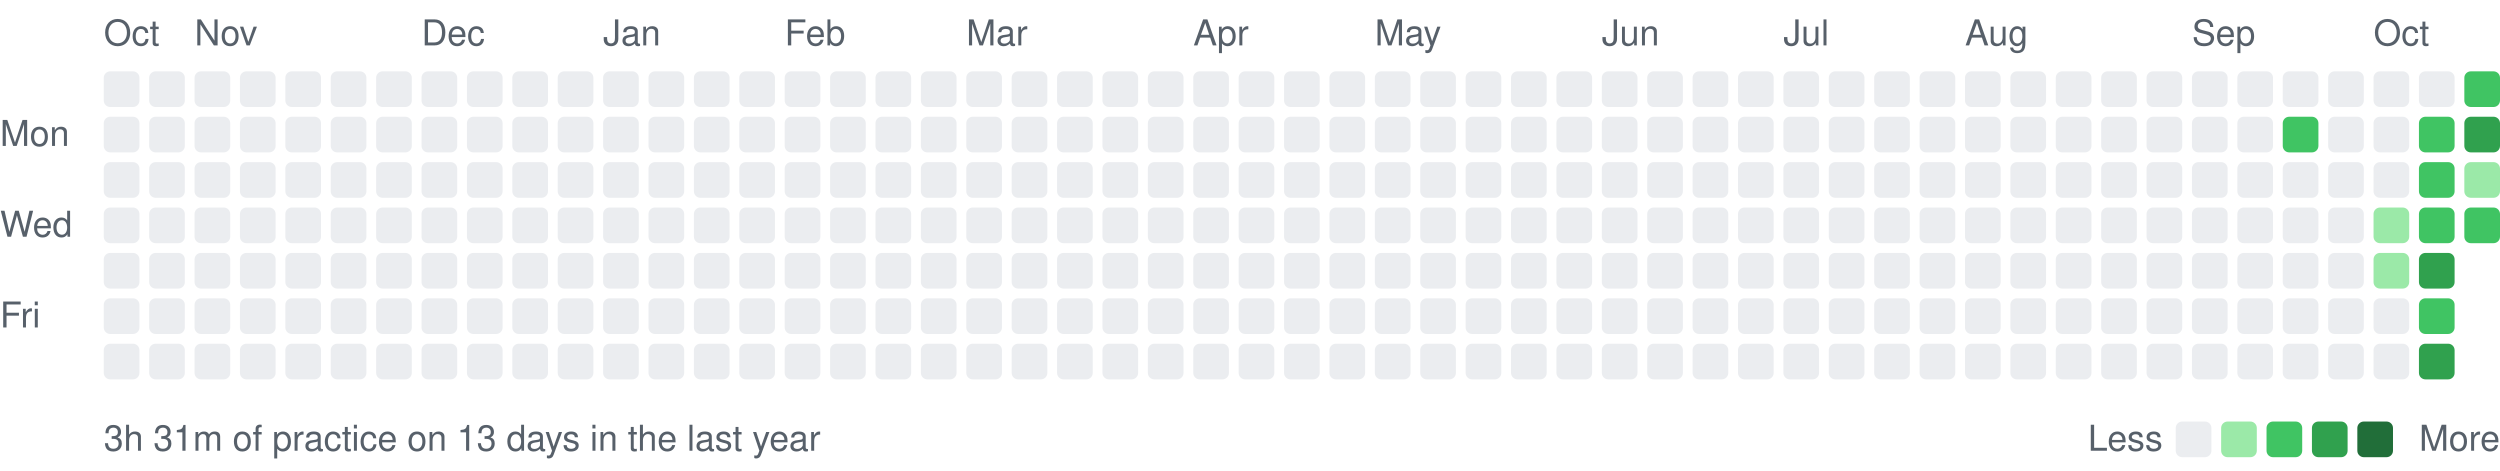
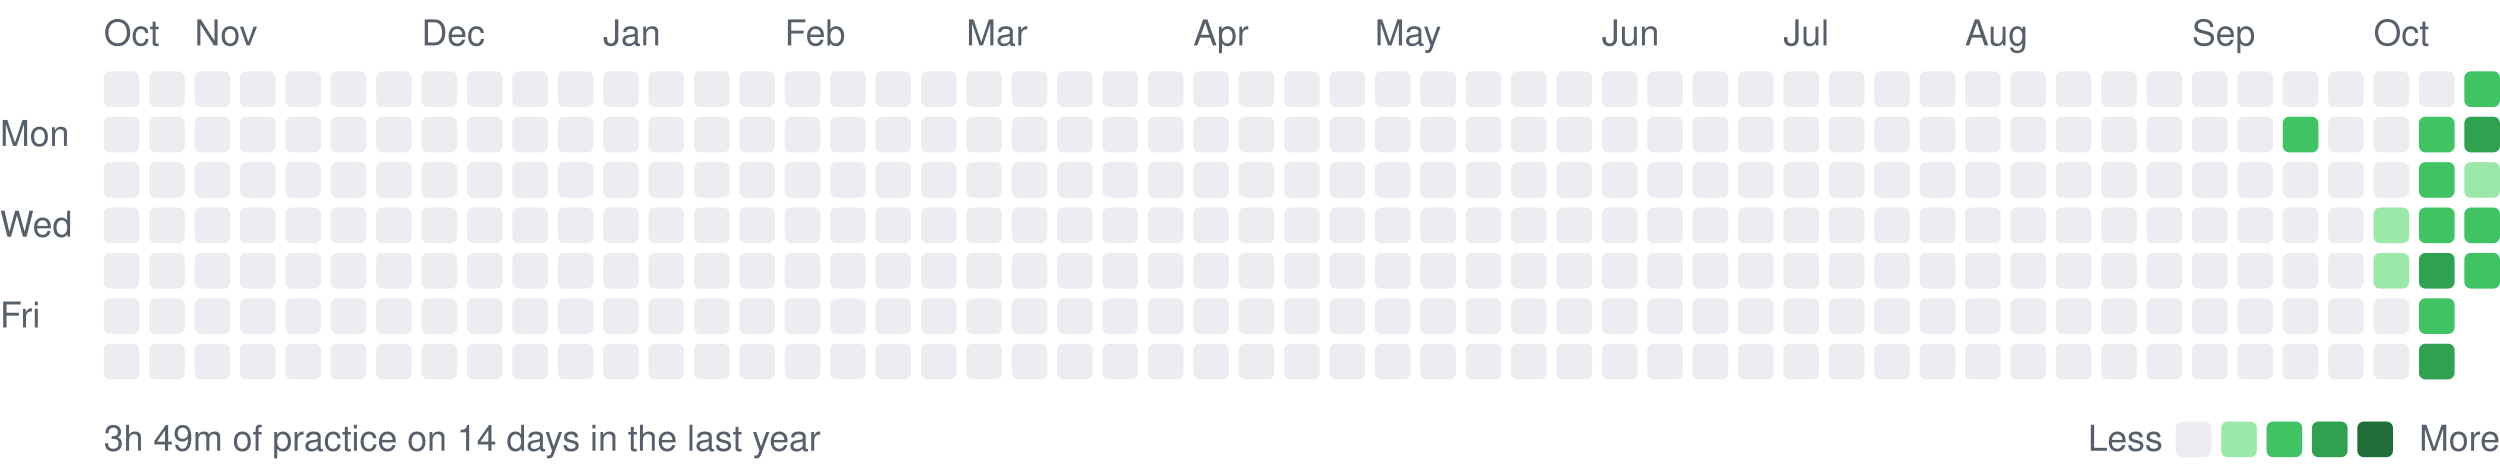
<svg xmlns="http://www.w3.org/2000/svg" width="771" height="145" viewBox="0 0 771 145" font-family="-apple-system, BlinkMacSystemFont, 'Segoe UI', Helvetica, Arial, sans-serif" font-size="11">
  <style>
.kc-t { fill: #57606a; }
.kc-h { fill: #24292f; }
.kc-g { stroke: #d0d7de; }
.kc-l0 { fill: #ebedf0; }
.kc-l1 { fill: #9be9a8; }
.kc-l2 { fill: #40c463; }
.kc-l3 { fill: #30a14e; }
.kc-l4 { fill: #216e39; }
.kc-line { stroke: #2da44e; }
.kc-dot { fill: #2da44e; }
@media (prefers-color-scheme: dark) {
:root:not([data-theme="light"]) .kc-t { fill: #8b949e; }
:root:not([data-theme="light"]) .kc-h { fill: #e6edf3; }
:root:not([data-theme="light"]) .kc-g { stroke: #30363d; }
:root:not([data-theme="light"]) .kc-l0 { fill: #262a31; }
:root:not([data-theme="light"]) .kc-l1 { fill: #0e4429; }
:root:not([data-theme="light"]) .kc-l2 { fill: #006d32; }
:root:not([data-theme="light"]) .kc-l3 { fill: #26a641; }
:root:not([data-theme="light"]) .kc-l4 { fill: #39d353; }
:root:not([data-theme="light"]) .kc-line { stroke: #3fb950; }
:root:not([data-theme="light"]) .kc-dot { fill: #3fb950; }
}
:root[data-theme="dark"] .kc-t { fill: #8b949e; }
:root[data-theme="dark"] .kc-h { fill: #e6edf3; }
:root[data-theme="dark"] .kc-g { stroke: #30363d; }
:root[data-theme="dark"] .kc-l0 { fill: #262a31; }
:root[data-theme="dark"] .kc-l1 { fill: #0e4429; }
:root[data-theme="dark"] .kc-l2 { fill: #006d32; }
:root[data-theme="dark"] .kc-l3 { fill: #26a641; }
:root[data-theme="dark"] .kc-l4 { fill: #39d353; }
:root[data-theme="dark"] .kc-line { stroke: #3fb950; }
:root[data-theme="dark"] .kc-dot { fill: #3fb950; }
</style>
  <text class="kc-t" x="32" y="14">Oct</text>
  <text class="kc-t" x="60" y="14">Nov</text>
  <text class="kc-t" x="130" y="14">Dec</text>
  <text class="kc-t" x="186" y="14">Jan</text>
  <text class="kc-t" x="242" y="14">Feb</text>
  <text class="kc-t" x="298" y="14">Mar</text>
  <text class="kc-t" x="368" y="14">Apr</text>
  <text class="kc-t" x="424" y="14">May</text>
  <text class="kc-t" x="494" y="14">Jun</text>
  <text class="kc-t" x="550" y="14">Jul</text>
  <text class="kc-t" x="606" y="14">Aug</text>
  <text class="kc-t" x="676" y="14">Sep</text>
  <text class="kc-t" x="732" y="14">Oct</text>
  <text class="kc-t" x="0" y="45">Mon</text>
  <text class="kc-t" x="0" y="73">Wed</text>
  <text class="kc-t" x="0" y="101">Fri</text>
  <rect class="kc-l0" x="32" y="22" width="11" height="11" rx="2" />
  <rect class="kc-l0" x="32" y="36" width="11" height="11" rx="2" />
  <rect class="kc-l0" x="32" y="50" width="11" height="11" rx="2" />
  <rect class="kc-l0" x="32" y="64" width="11" height="11" rx="2" />
  <rect class="kc-l0" x="32" y="78" width="11" height="11" rx="2" />
  <rect class="kc-l0" x="32" y="92" width="11" height="11" rx="2" />
  <rect class="kc-l0" x="32" y="106" width="11" height="11" rx="2" />
  <rect class="kc-l0" x="46" y="22" width="11" height="11" rx="2" />
  <rect class="kc-l0" x="46" y="36" width="11" height="11" rx="2" />
  <rect class="kc-l0" x="46" y="50" width="11" height="11" rx="2" />
  <rect class="kc-l0" x="46" y="64" width="11" height="11" rx="2" />
  <rect class="kc-l0" x="46" y="78" width="11" height="11" rx="2" />
  <rect class="kc-l0" x="46" y="92" width="11" height="11" rx="2" />
  <rect class="kc-l0" x="46" y="106" width="11" height="11" rx="2" />
  <rect class="kc-l0" x="60" y="22" width="11" height="11" rx="2" />
  <rect class="kc-l0" x="60" y="36" width="11" height="11" rx="2" />
  <rect class="kc-l0" x="60" y="50" width="11" height="11" rx="2" />
  <rect class="kc-l0" x="60" y="64" width="11" height="11" rx="2" />
  <rect class="kc-l0" x="60" y="78" width="11" height="11" rx="2" />
  <rect class="kc-l0" x="60" y="92" width="11" height="11" rx="2" />
  <rect class="kc-l0" x="60" y="106" width="11" height="11" rx="2" />
  <rect class="kc-l0" x="74" y="22" width="11" height="11" rx="2" />
  <rect class="kc-l0" x="74" y="36" width="11" height="11" rx="2" />
  <rect class="kc-l0" x="74" y="50" width="11" height="11" rx="2" />
  <rect class="kc-l0" x="74" y="64" width="11" height="11" rx="2" />
  <rect class="kc-l0" x="74" y="78" width="11" height="11" rx="2" />
  <rect class="kc-l0" x="74" y="92" width="11" height="11" rx="2" />
  <rect class="kc-l0" x="74" y="106" width="11" height="11" rx="2" />
  <rect class="kc-l0" x="88" y="22" width="11" height="11" rx="2" />
  <rect class="kc-l0" x="88" y="36" width="11" height="11" rx="2" />
  <rect class="kc-l0" x="88" y="50" width="11" height="11" rx="2" />
  <rect class="kc-l0" x="88" y="64" width="11" height="11" rx="2" />
  <rect class="kc-l0" x="88" y="78" width="11" height="11" rx="2" />
  <rect class="kc-l0" x="88" y="92" width="11" height="11" rx="2" />
  <rect class="kc-l0" x="88" y="106" width="11" height="11" rx="2" />
  <rect class="kc-l0" x="102" y="22" width="11" height="11" rx="2" />
  <rect class="kc-l0" x="102" y="36" width="11" height="11" rx="2" />
  <rect class="kc-l0" x="102" y="50" width="11" height="11" rx="2" />
  <rect class="kc-l0" x="102" y="64" width="11" height="11" rx="2" />
  <rect class="kc-l0" x="102" y="78" width="11" height="11" rx="2" />
  <rect class="kc-l0" x="102" y="92" width="11" height="11" rx="2" />
  <rect class="kc-l0" x="102" y="106" width="11" height="11" rx="2" />
  <rect class="kc-l0" x="116" y="22" width="11" height="11" rx="2" />
  <rect class="kc-l0" x="116" y="36" width="11" height="11" rx="2" />
  <rect class="kc-l0" x="116" y="50" width="11" height="11" rx="2" />
  <rect class="kc-l0" x="116" y="64" width="11" height="11" rx="2" />
  <rect class="kc-l0" x="116" y="78" width="11" height="11" rx="2" />
  <rect class="kc-l0" x="116" y="92" width="11" height="11" rx="2" />
  <rect class="kc-l0" x="116" y="106" width="11" height="11" rx="2" />
  <rect class="kc-l0" x="130" y="22" width="11" height="11" rx="2" />
  <rect class="kc-l0" x="130" y="36" width="11" height="11" rx="2" />
  <rect class="kc-l0" x="130" y="50" width="11" height="11" rx="2" />
  <rect class="kc-l0" x="130" y="64" width="11" height="11" rx="2" />
  <rect class="kc-l0" x="130" y="78" width="11" height="11" rx="2" />
  <rect class="kc-l0" x="130" y="92" width="11" height="11" rx="2" />
  <rect class="kc-l0" x="130" y="106" width="11" height="11" rx="2" />
  <rect class="kc-l0" x="144" y="22" width="11" height="11" rx="2" />
  <rect class="kc-l0" x="144" y="36" width="11" height="11" rx="2" />
  <rect class="kc-l0" x="144" y="50" width="11" height="11" rx="2" />
  <rect class="kc-l0" x="144" y="64" width="11" height="11" rx="2" />
  <rect class="kc-l0" x="144" y="78" width="11" height="11" rx="2" />
  <rect class="kc-l0" x="144" y="92" width="11" height="11" rx="2" />
  <rect class="kc-l0" x="144" y="106" width="11" height="11" rx="2" />
  <rect class="kc-l0" x="158" y="22" width="11" height="11" rx="2" />
  <rect class="kc-l0" x="158" y="36" width="11" height="11" rx="2" />
  <rect class="kc-l0" x="158" y="50" width="11" height="11" rx="2" />
  <rect class="kc-l0" x="158" y="64" width="11" height="11" rx="2" />
  <rect class="kc-l0" x="158" y="78" width="11" height="11" rx="2" />
  <rect class="kc-l0" x="158" y="92" width="11" height="11" rx="2" />
  <rect class="kc-l0" x="158" y="106" width="11" height="11" rx="2" />
  <rect class="kc-l0" x="172" y="22" width="11" height="11" rx="2" />
  <rect class="kc-l0" x="172" y="36" width="11" height="11" rx="2" />
  <rect class="kc-l0" x="172" y="50" width="11" height="11" rx="2" />
  <rect class="kc-l0" x="172" y="64" width="11" height="11" rx="2" />
  <rect class="kc-l0" x="172" y="78" width="11" height="11" rx="2" />
  <rect class="kc-l0" x="172" y="92" width="11" height="11" rx="2" />
  <rect class="kc-l0" x="172" y="106" width="11" height="11" rx="2" />
  <rect class="kc-l0" x="186" y="22" width="11" height="11" rx="2" />
  <rect class="kc-l0" x="186" y="36" width="11" height="11" rx="2" />
  <rect class="kc-l0" x="186" y="50" width="11" height="11" rx="2" />
  <rect class="kc-l0" x="186" y="64" width="11" height="11" rx="2" />
  <rect class="kc-l0" x="186" y="78" width="11" height="11" rx="2" />
  <rect class="kc-l0" x="186" y="92" width="11" height="11" rx="2" />
  <rect class="kc-l0" x="186" y="106" width="11" height="11" rx="2" />
  <rect class="kc-l0" x="200" y="22" width="11" height="11" rx="2" />
  <rect class="kc-l0" x="200" y="36" width="11" height="11" rx="2" />
  <rect class="kc-l0" x="200" y="50" width="11" height="11" rx="2" />
  <rect class="kc-l0" x="200" y="64" width="11" height="11" rx="2" />
  <rect class="kc-l0" x="200" y="78" width="11" height="11" rx="2" />
  <rect class="kc-l0" x="200" y="92" width="11" height="11" rx="2" />
  <rect class="kc-l0" x="200" y="106" width="11" height="11" rx="2" />
  <rect class="kc-l0" x="214" y="22" width="11" height="11" rx="2" />
  <rect class="kc-l0" x="214" y="36" width="11" height="11" rx="2" />
  <rect class="kc-l0" x="214" y="50" width="11" height="11" rx="2" />
  <rect class="kc-l0" x="214" y="64" width="11" height="11" rx="2" />
  <rect class="kc-l0" x="214" y="78" width="11" height="11" rx="2" />
  <rect class="kc-l0" x="214" y="92" width="11" height="11" rx="2" />
  <rect class="kc-l0" x="214" y="106" width="11" height="11" rx="2" />
  <rect class="kc-l0" x="228" y="22" width="11" height="11" rx="2" />
  <rect class="kc-l0" x="228" y="36" width="11" height="11" rx="2" />
  <rect class="kc-l0" x="228" y="50" width="11" height="11" rx="2" />
  <rect class="kc-l0" x="228" y="64" width="11" height="11" rx="2" />
  <rect class="kc-l0" x="228" y="78" width="11" height="11" rx="2" />
  <rect class="kc-l0" x="228" y="92" width="11" height="11" rx="2" />
  <rect class="kc-l0" x="228" y="106" width="11" height="11" rx="2" />
  <rect class="kc-l0" x="242" y="22" width="11" height="11" rx="2" />
  <rect class="kc-l0" x="242" y="36" width="11" height="11" rx="2" />
  <rect class="kc-l0" x="242" y="50" width="11" height="11" rx="2" />
  <rect class="kc-l0" x="242" y="64" width="11" height="11" rx="2" />
  <rect class="kc-l0" x="242" y="78" width="11" height="11" rx="2" />
  <rect class="kc-l0" x="242" y="92" width="11" height="11" rx="2" />
  <rect class="kc-l0" x="242" y="106" width="11" height="11" rx="2" />
  <rect class="kc-l0" x="256" y="22" width="11" height="11" rx="2" />
  <rect class="kc-l0" x="256" y="36" width="11" height="11" rx="2" />
  <rect class="kc-l0" x="256" y="50" width="11" height="11" rx="2" />
  <rect class="kc-l0" x="256" y="64" width="11" height="11" rx="2" />
  <rect class="kc-l0" x="256" y="78" width="11" height="11" rx="2" />
  <rect class="kc-l0" x="256" y="92" width="11" height="11" rx="2" />
  <rect class="kc-l0" x="256" y="106" width="11" height="11" rx="2" />
  <rect class="kc-l0" x="270" y="22" width="11" height="11" rx="2" />
  <rect class="kc-l0" x="270" y="36" width="11" height="11" rx="2" />
  <rect class="kc-l0" x="270" y="50" width="11" height="11" rx="2" />
  <rect class="kc-l0" x="270" y="64" width="11" height="11" rx="2" />
  <rect class="kc-l0" x="270" y="78" width="11" height="11" rx="2" />
  <rect class="kc-l0" x="270" y="92" width="11" height="11" rx="2" />
  <rect class="kc-l0" x="270" y="106" width="11" height="11" rx="2" />
  <rect class="kc-l0" x="284" y="22" width="11" height="11" rx="2" />
  <rect class="kc-l0" x="284" y="36" width="11" height="11" rx="2" />
  <rect class="kc-l0" x="284" y="50" width="11" height="11" rx="2" />
  <rect class="kc-l0" x="284" y="64" width="11" height="11" rx="2" />
  <rect class="kc-l0" x="284" y="78" width="11" height="11" rx="2" />
  <rect class="kc-l0" x="284" y="92" width="11" height="11" rx="2" />
  <rect class="kc-l0" x="284" y="106" width="11" height="11" rx="2" />
  <rect class="kc-l0" x="298" y="22" width="11" height="11" rx="2" />
  <rect class="kc-l0" x="298" y="36" width="11" height="11" rx="2" />
  <rect class="kc-l0" x="298" y="50" width="11" height="11" rx="2" />
  <rect class="kc-l0" x="298" y="64" width="11" height="11" rx="2" />
  <rect class="kc-l0" x="298" y="78" width="11" height="11" rx="2" />
  <rect class="kc-l0" x="298" y="92" width="11" height="11" rx="2" />
  <rect class="kc-l0" x="298" y="106" width="11" height="11" rx="2" />
  <rect class="kc-l0" x="312" y="22" width="11" height="11" rx="2" />
  <rect class="kc-l0" x="312" y="36" width="11" height="11" rx="2" />
  <rect class="kc-l0" x="312" y="50" width="11" height="11" rx="2" />
  <rect class="kc-l0" x="312" y="64" width="11" height="11" rx="2" />
  <rect class="kc-l0" x="312" y="78" width="11" height="11" rx="2" />
  <rect class="kc-l0" x="312" y="92" width="11" height="11" rx="2" />
  <rect class="kc-l0" x="312" y="106" width="11" height="11" rx="2" />
  <rect class="kc-l0" x="326" y="22" width="11" height="11" rx="2" />
  <rect class="kc-l0" x="326" y="36" width="11" height="11" rx="2" />
  <rect class="kc-l0" x="326" y="50" width="11" height="11" rx="2" />
  <rect class="kc-l0" x="326" y="64" width="11" height="11" rx="2" />
  <rect class="kc-l0" x="326" y="78" width="11" height="11" rx="2" />
  <rect class="kc-l0" x="326" y="92" width="11" height="11" rx="2" />
  <rect class="kc-l0" x="326" y="106" width="11" height="11" rx="2" />
  <rect class="kc-l0" x="340" y="22" width="11" height="11" rx="2" />
  <rect class="kc-l0" x="340" y="36" width="11" height="11" rx="2" />
  <rect class="kc-l0" x="340" y="50" width="11" height="11" rx="2" />
  <rect class="kc-l0" x="340" y="64" width="11" height="11" rx="2" />
  <rect class="kc-l0" x="340" y="78" width="11" height="11" rx="2" />
  <rect class="kc-l0" x="340" y="92" width="11" height="11" rx="2" />
  <rect class="kc-l0" x="340" y="106" width="11" height="11" rx="2" />
  <rect class="kc-l0" x="354" y="22" width="11" height="11" rx="2" />
  <rect class="kc-l0" x="354" y="36" width="11" height="11" rx="2" />
  <rect class="kc-l0" x="354" y="50" width="11" height="11" rx="2" />
  <rect class="kc-l0" x="354" y="64" width="11" height="11" rx="2" />
  <rect class="kc-l0" x="354" y="78" width="11" height="11" rx="2" />
  <rect class="kc-l0" x="354" y="92" width="11" height="11" rx="2" />
  <rect class="kc-l0" x="354" y="106" width="11" height="11" rx="2" />
  <rect class="kc-l0" x="368" y="22" width="11" height="11" rx="2" />
  <rect class="kc-l0" x="368" y="36" width="11" height="11" rx="2" />
  <rect class="kc-l0" x="368" y="50" width="11" height="11" rx="2" />
  <rect class="kc-l0" x="368" y="64" width="11" height="11" rx="2" />
  <rect class="kc-l0" x="368" y="78" width="11" height="11" rx="2" />
  <rect class="kc-l0" x="368" y="92" width="11" height="11" rx="2" />
  <rect class="kc-l0" x="368" y="106" width="11" height="11" rx="2" />
  <rect class="kc-l0" x="382" y="22" width="11" height="11" rx="2" />
  <rect class="kc-l0" x="382" y="36" width="11" height="11" rx="2" />
  <rect class="kc-l0" x="382" y="50" width="11" height="11" rx="2" />
  <rect class="kc-l0" x="382" y="64" width="11" height="11" rx="2" />
  <rect class="kc-l0" x="382" y="78" width="11" height="11" rx="2" />
  <rect class="kc-l0" x="382" y="92" width="11" height="11" rx="2" />
  <rect class="kc-l0" x="382" y="106" width="11" height="11" rx="2" />
  <rect class="kc-l0" x="396" y="22" width="11" height="11" rx="2" />
  <rect class="kc-l0" x="396" y="36" width="11" height="11" rx="2" />
  <rect class="kc-l0" x="396" y="50" width="11" height="11" rx="2" />
  <rect class="kc-l0" x="396" y="64" width="11" height="11" rx="2" />
  <rect class="kc-l0" x="396" y="78" width="11" height="11" rx="2" />
  <rect class="kc-l0" x="396" y="92" width="11" height="11" rx="2" />
  <rect class="kc-l0" x="396" y="106" width="11" height="11" rx="2" />
  <rect class="kc-l0" x="410" y="22" width="11" height="11" rx="2" />
  <rect class="kc-l0" x="410" y="36" width="11" height="11" rx="2" />
  <rect class="kc-l0" x="410" y="50" width="11" height="11" rx="2" />
  <rect class="kc-l0" x="410" y="64" width="11" height="11" rx="2" />
  <rect class="kc-l0" x="410" y="78" width="11" height="11" rx="2" />
  <rect class="kc-l0" x="410" y="92" width="11" height="11" rx="2" />
  <rect class="kc-l0" x="410" y="106" width="11" height="11" rx="2" />
  <rect class="kc-l0" x="424" y="22" width="11" height="11" rx="2" />
  <rect class="kc-l0" x="424" y="36" width="11" height="11" rx="2" />
  <rect class="kc-l0" x="424" y="50" width="11" height="11" rx="2" />
  <rect class="kc-l0" x="424" y="64" width="11" height="11" rx="2" />
  <rect class="kc-l0" x="424" y="78" width="11" height="11" rx="2" />
  <rect class="kc-l0" x="424" y="92" width="11" height="11" rx="2" />
  <rect class="kc-l0" x="424" y="106" width="11" height="11" rx="2" />
  <rect class="kc-l0" x="438" y="22" width="11" height="11" rx="2" />
  <rect class="kc-l0" x="438" y="36" width="11" height="11" rx="2" />
  <rect class="kc-l0" x="438" y="50" width="11" height="11" rx="2" />
  <rect class="kc-l0" x="438" y="64" width="11" height="11" rx="2" />
  <rect class="kc-l0" x="438" y="78" width="11" height="11" rx="2" />
  <rect class="kc-l0" x="438" y="92" width="11" height="11" rx="2" />
  <rect class="kc-l0" x="438" y="106" width="11" height="11" rx="2" />
  <rect class="kc-l0" x="452" y="22" width="11" height="11" rx="2" />
  <rect class="kc-l0" x="452" y="36" width="11" height="11" rx="2" />
  <rect class="kc-l0" x="452" y="50" width="11" height="11" rx="2" />
  <rect class="kc-l0" x="452" y="64" width="11" height="11" rx="2" />
  <rect class="kc-l0" x="452" y="78" width="11" height="11" rx="2" />
  <rect class="kc-l0" x="452" y="92" width="11" height="11" rx="2" />
  <rect class="kc-l0" x="452" y="106" width="11" height="11" rx="2" />
  <rect class="kc-l0" x="466" y="22" width="11" height="11" rx="2" />
  <rect class="kc-l0" x="466" y="36" width="11" height="11" rx="2" />
  <rect class="kc-l0" x="466" y="50" width="11" height="11" rx="2" />
  <rect class="kc-l0" x="466" y="64" width="11" height="11" rx="2" />
  <rect class="kc-l0" x="466" y="78" width="11" height="11" rx="2" />
  <rect class="kc-l0" x="466" y="92" width="11" height="11" rx="2" />
  <rect class="kc-l0" x="466" y="106" width="11" height="11" rx="2" />
  <rect class="kc-l0" x="480" y="22" width="11" height="11" rx="2" />
  <rect class="kc-l0" x="480" y="36" width="11" height="11" rx="2" />
  <rect class="kc-l0" x="480" y="50" width="11" height="11" rx="2" />
  <rect class="kc-l0" x="480" y="64" width="11" height="11" rx="2" />
  <rect class="kc-l0" x="480" y="78" width="11" height="11" rx="2" />
  <rect class="kc-l0" x="480" y="92" width="11" height="11" rx="2" />
  <rect class="kc-l0" x="480" y="106" width="11" height="11" rx="2" />
  <rect class="kc-l0" x="494" y="22" width="11" height="11" rx="2" />
  <rect class="kc-l0" x="494" y="36" width="11" height="11" rx="2" />
  <rect class="kc-l0" x="494" y="50" width="11" height="11" rx="2" />
  <rect class="kc-l0" x="494" y="64" width="11" height="11" rx="2" />
  <rect class="kc-l0" x="494" y="78" width="11" height="11" rx="2" />
  <rect class="kc-l0" x="494" y="92" width="11" height="11" rx="2" />
  <rect class="kc-l0" x="494" y="106" width="11" height="11" rx="2" />
  <rect class="kc-l0" x="508" y="22" width="11" height="11" rx="2" />
  <rect class="kc-l0" x="508" y="36" width="11" height="11" rx="2" />
  <rect class="kc-l0" x="508" y="50" width="11" height="11" rx="2" />
  <rect class="kc-l0" x="508" y="64" width="11" height="11" rx="2" />
  <rect class="kc-l0" x="508" y="78" width="11" height="11" rx="2" />
  <rect class="kc-l0" x="508" y="92" width="11" height="11" rx="2" />
  <rect class="kc-l0" x="508" y="106" width="11" height="11" rx="2" />
  <rect class="kc-l0" x="522" y="22" width="11" height="11" rx="2" />
  <rect class="kc-l0" x="522" y="36" width="11" height="11" rx="2" />
  <rect class="kc-l0" x="522" y="50" width="11" height="11" rx="2" />
  <rect class="kc-l0" x="522" y="64" width="11" height="11" rx="2" />
  <rect class="kc-l0" x="522" y="78" width="11" height="11" rx="2" />
  <rect class="kc-l0" x="522" y="92" width="11" height="11" rx="2" />
  <rect class="kc-l0" x="522" y="106" width="11" height="11" rx="2" />
  <rect class="kc-l0" x="536" y="22" width="11" height="11" rx="2" />
  <rect class="kc-l0" x="536" y="36" width="11" height="11" rx="2" />
  <rect class="kc-l0" x="536" y="50" width="11" height="11" rx="2" />
  <rect class="kc-l0" x="536" y="64" width="11" height="11" rx="2" />
  <rect class="kc-l0" x="536" y="78" width="11" height="11" rx="2" />
  <rect class="kc-l0" x="536" y="92" width="11" height="11" rx="2" />
  <rect class="kc-l0" x="536" y="106" width="11" height="11" rx="2" />
  <rect class="kc-l0" x="550" y="22" width="11" height="11" rx="2" />
  <rect class="kc-l0" x="550" y="36" width="11" height="11" rx="2" />
  <rect class="kc-l0" x="550" y="50" width="11" height="11" rx="2" />
  <rect class="kc-l0" x="550" y="64" width="11" height="11" rx="2" />
  <rect class="kc-l0" x="550" y="78" width="11" height="11" rx="2" />
  <rect class="kc-l0" x="550" y="92" width="11" height="11" rx="2" />
  <rect class="kc-l0" x="550" y="106" width="11" height="11" rx="2" />
  <rect class="kc-l0" x="564" y="22" width="11" height="11" rx="2" />
  <rect class="kc-l0" x="564" y="36" width="11" height="11" rx="2" />
  <rect class="kc-l0" x="564" y="50" width="11" height="11" rx="2" />
  <rect class="kc-l0" x="564" y="64" width="11" height="11" rx="2" />
  <rect class="kc-l0" x="564" y="78" width="11" height="11" rx="2" />
  <rect class="kc-l0" x="564" y="92" width="11" height="11" rx="2" />
  <rect class="kc-l0" x="564" y="106" width="11" height="11" rx="2" />
  <rect class="kc-l0" x="578" y="22" width="11" height="11" rx="2" />
  <rect class="kc-l0" x="578" y="36" width="11" height="11" rx="2" />
  <rect class="kc-l0" x="578" y="50" width="11" height="11" rx="2" />
  <rect class="kc-l0" x="578" y="64" width="11" height="11" rx="2" />
  <rect class="kc-l0" x="578" y="78" width="11" height="11" rx="2" />
  <rect class="kc-l0" x="578" y="92" width="11" height="11" rx="2" />
  <rect class="kc-l0" x="578" y="106" width="11" height="11" rx="2" />
  <rect class="kc-l0" x="592" y="22" width="11" height="11" rx="2" />
  <rect class="kc-l0" x="592" y="36" width="11" height="11" rx="2" />
  <rect class="kc-l0" x="592" y="50" width="11" height="11" rx="2" />
  <rect class="kc-l0" x="592" y="64" width="11" height="11" rx="2" />
  <rect class="kc-l0" x="592" y="78" width="11" height="11" rx="2" />
  <rect class="kc-l0" x="592" y="92" width="11" height="11" rx="2" />
  <rect class="kc-l0" x="592" y="106" width="11" height="11" rx="2" />
  <rect class="kc-l0" x="606" y="22" width="11" height="11" rx="2" />
  <rect class="kc-l0" x="606" y="36" width="11" height="11" rx="2" />
  <rect class="kc-l0" x="606" y="50" width="11" height="11" rx="2" />
  <rect class="kc-l0" x="606" y="64" width="11" height="11" rx="2" />
  <rect class="kc-l0" x="606" y="78" width="11" height="11" rx="2" />
  <rect class="kc-l0" x="606" y="92" width="11" height="11" rx="2" />
  <rect class="kc-l0" x="606" y="106" width="11" height="11" rx="2" />
  <rect class="kc-l0" x="620" y="22" width="11" height="11" rx="2" />
  <rect class="kc-l0" x="620" y="36" width="11" height="11" rx="2" />
  <rect class="kc-l0" x="620" y="50" width="11" height="11" rx="2" />
  <rect class="kc-l0" x="620" y="64" width="11" height="11" rx="2" />
  <rect class="kc-l0" x="620" y="78" width="11" height="11" rx="2" />
  <rect class="kc-l0" x="620" y="92" width="11" height="11" rx="2" />
  <rect class="kc-l0" x="620" y="106" width="11" height="11" rx="2" />
  <rect class="kc-l0" x="634" y="22" width="11" height="11" rx="2" />
  <rect class="kc-l0" x="634" y="36" width="11" height="11" rx="2" />
  <rect class="kc-l0" x="634" y="50" width="11" height="11" rx="2" />
  <rect class="kc-l0" x="634" y="64" width="11" height="11" rx="2" />
  <rect class="kc-l0" x="634" y="78" width="11" height="11" rx="2" />
  <rect class="kc-l0" x="634" y="92" width="11" height="11" rx="2" />
  <rect class="kc-l0" x="634" y="106" width="11" height="11" rx="2" />
  <rect class="kc-l0" x="648" y="22" width="11" height="11" rx="2" />
  <rect class="kc-l0" x="648" y="36" width="11" height="11" rx="2" />
  <rect class="kc-l0" x="648" y="50" width="11" height="11" rx="2" />
  <rect class="kc-l0" x="648" y="64" width="11" height="11" rx="2" />
  <rect class="kc-l0" x="648" y="78" width="11" height="11" rx="2" />
  <rect class="kc-l0" x="648" y="92" width="11" height="11" rx="2" />
  <rect class="kc-l0" x="648" y="106" width="11" height="11" rx="2" />
  <rect class="kc-l0" x="662" y="22" width="11" height="11" rx="2" />
  <rect class="kc-l0" x="662" y="36" width="11" height="11" rx="2" />
  <rect class="kc-l0" x="662" y="50" width="11" height="11" rx="2" />
  <rect class="kc-l0" x="662" y="64" width="11" height="11" rx="2" />
  <rect class="kc-l0" x="662" y="78" width="11" height="11" rx="2" />
  <rect class="kc-l0" x="662" y="92" width="11" height="11" rx="2" />
  <rect class="kc-l0" x="662" y="106" width="11" height="11" rx="2" />
  <rect class="kc-l0" x="676" y="22" width="11" height="11" rx="2" />
  <rect class="kc-l0" x="676" y="36" width="11" height="11" rx="2" />
  <rect class="kc-l0" x="676" y="50" width="11" height="11" rx="2" />
  <rect class="kc-l0" x="676" y="64" width="11" height="11" rx="2" />
  <rect class="kc-l0" x="676" y="78" width="11" height="11" rx="2" />
  <rect class="kc-l0" x="676" y="92" width="11" height="11" rx="2" />
  <rect class="kc-l0" x="676" y="106" width="11" height="11" rx="2" />
  <rect class="kc-l0" x="690" y="22" width="11" height="11" rx="2" />
  <rect class="kc-l0" x="690" y="36" width="11" height="11" rx="2" />
  <rect class="kc-l0" x="690" y="50" width="11" height="11" rx="2" />
  <rect class="kc-l0" x="690" y="64" width="11" height="11" rx="2" />
  <rect class="kc-l0" x="690" y="78" width="11" height="11" rx="2" />
  <rect class="kc-l0" x="690" y="92" width="11" height="11" rx="2" />
  <rect class="kc-l0" x="690" y="106" width="11" height="11" rx="2" />
  <rect class="kc-l0" x="704" y="22" width="11" height="11" rx="2" />
  <rect class="kc-l2" x="704" y="36" width="11" height="11" rx="2" />
  <rect class="kc-l0" x="704" y="50" width="11" height="11" rx="2" />
  <rect class="kc-l0" x="704" y="64" width="11" height="11" rx="2" />
  <rect class="kc-l0" x="704" y="78" width="11" height="11" rx="2" />
  <rect class="kc-l0" x="704" y="92" width="11" height="11" rx="2" />
  <rect class="kc-l0" x="704" y="106" width="11" height="11" rx="2" />
  <rect class="kc-l0" x="718" y="22" width="11" height="11" rx="2" />
  <rect class="kc-l0" x="718" y="36" width="11" height="11" rx="2" />
  <rect class="kc-l0" x="718" y="50" width="11" height="11" rx="2" />
  <rect class="kc-l0" x="718" y="64" width="11" height="11" rx="2" />
  <rect class="kc-l0" x="718" y="78" width="11" height="11" rx="2" />
  <rect class="kc-l0" x="718" y="92" width="11" height="11" rx="2" />
  <rect class="kc-l0" x="718" y="106" width="11" height="11" rx="2" />
  <rect class="kc-l0" x="732" y="22" width="11" height="11" rx="2" />
  <rect class="kc-l0" x="732" y="36" width="11" height="11" rx="2" />
  <rect class="kc-l0" x="732" y="50" width="11" height="11" rx="2" />
  <rect class="kc-l1" x="732" y="64" width="11" height="11" rx="2" />
  <rect class="kc-l1" x="732" y="78" width="11" height="11" rx="2" />
  <rect class="kc-l0" x="732" y="92" width="11" height="11" rx="2" />
  <rect class="kc-l0" x="732" y="106" width="11" height="11" rx="2" />
  <rect class="kc-l0" x="746" y="22" width="11" height="11" rx="2" />
  <rect class="kc-l2" x="746" y="36" width="11" height="11" rx="2" />
  <rect class="kc-l2" x="746" y="50" width="11" height="11" rx="2" />
  <rect class="kc-l2" x="746" y="64" width="11" height="11" rx="2" />
  <rect class="kc-l3" x="746" y="78" width="11" height="11" rx="2" />
  <rect class="kc-l2" x="746" y="92" width="11" height="11" rx="2" />
  <rect class="kc-l3" x="746" y="106" width="11" height="11" rx="2" />
  <rect class="kc-l2" x="760" y="22" width="11" height="11" rx="2" />
  <rect class="kc-l3" x="760" y="36" width="11" height="11" rx="2" />
  <rect class="kc-l1" x="760" y="50" width="11" height="11" rx="2" />
  <rect class="kc-l2" x="760" y="64" width="11" height="11" rx="2" />
-   <text class="kc-t" x="32" y="139">3h 31m of practice on 13 days in the last year</text>
+   <rect class="kc-l2" x="760" y="78" width="11" height="11" rx="2" />
+   <text class="kc-t" x="32" y="139">3h 49m of practice on 14 days in the last year</text>
  <text class="kc-t" x="667" y="139" text-anchor="end">Less</text>
  <rect class="kc-l0" x="671" y="130" width="11" height="11" rx="2" />
  <rect class="kc-l1" x="685" y="130" width="11" height="11" rx="2" />
  <rect class="kc-l2" x="699" y="130" width="11" height="11" rx="2" />
  <rect class="kc-l3" x="713" y="130" width="11" height="11" rx="2" />
  <rect class="kc-l4" x="727" y="130" width="11" height="11" rx="2" />
  <text class="kc-t" x="771" y="139" text-anchor="end">More</text>
</svg>
